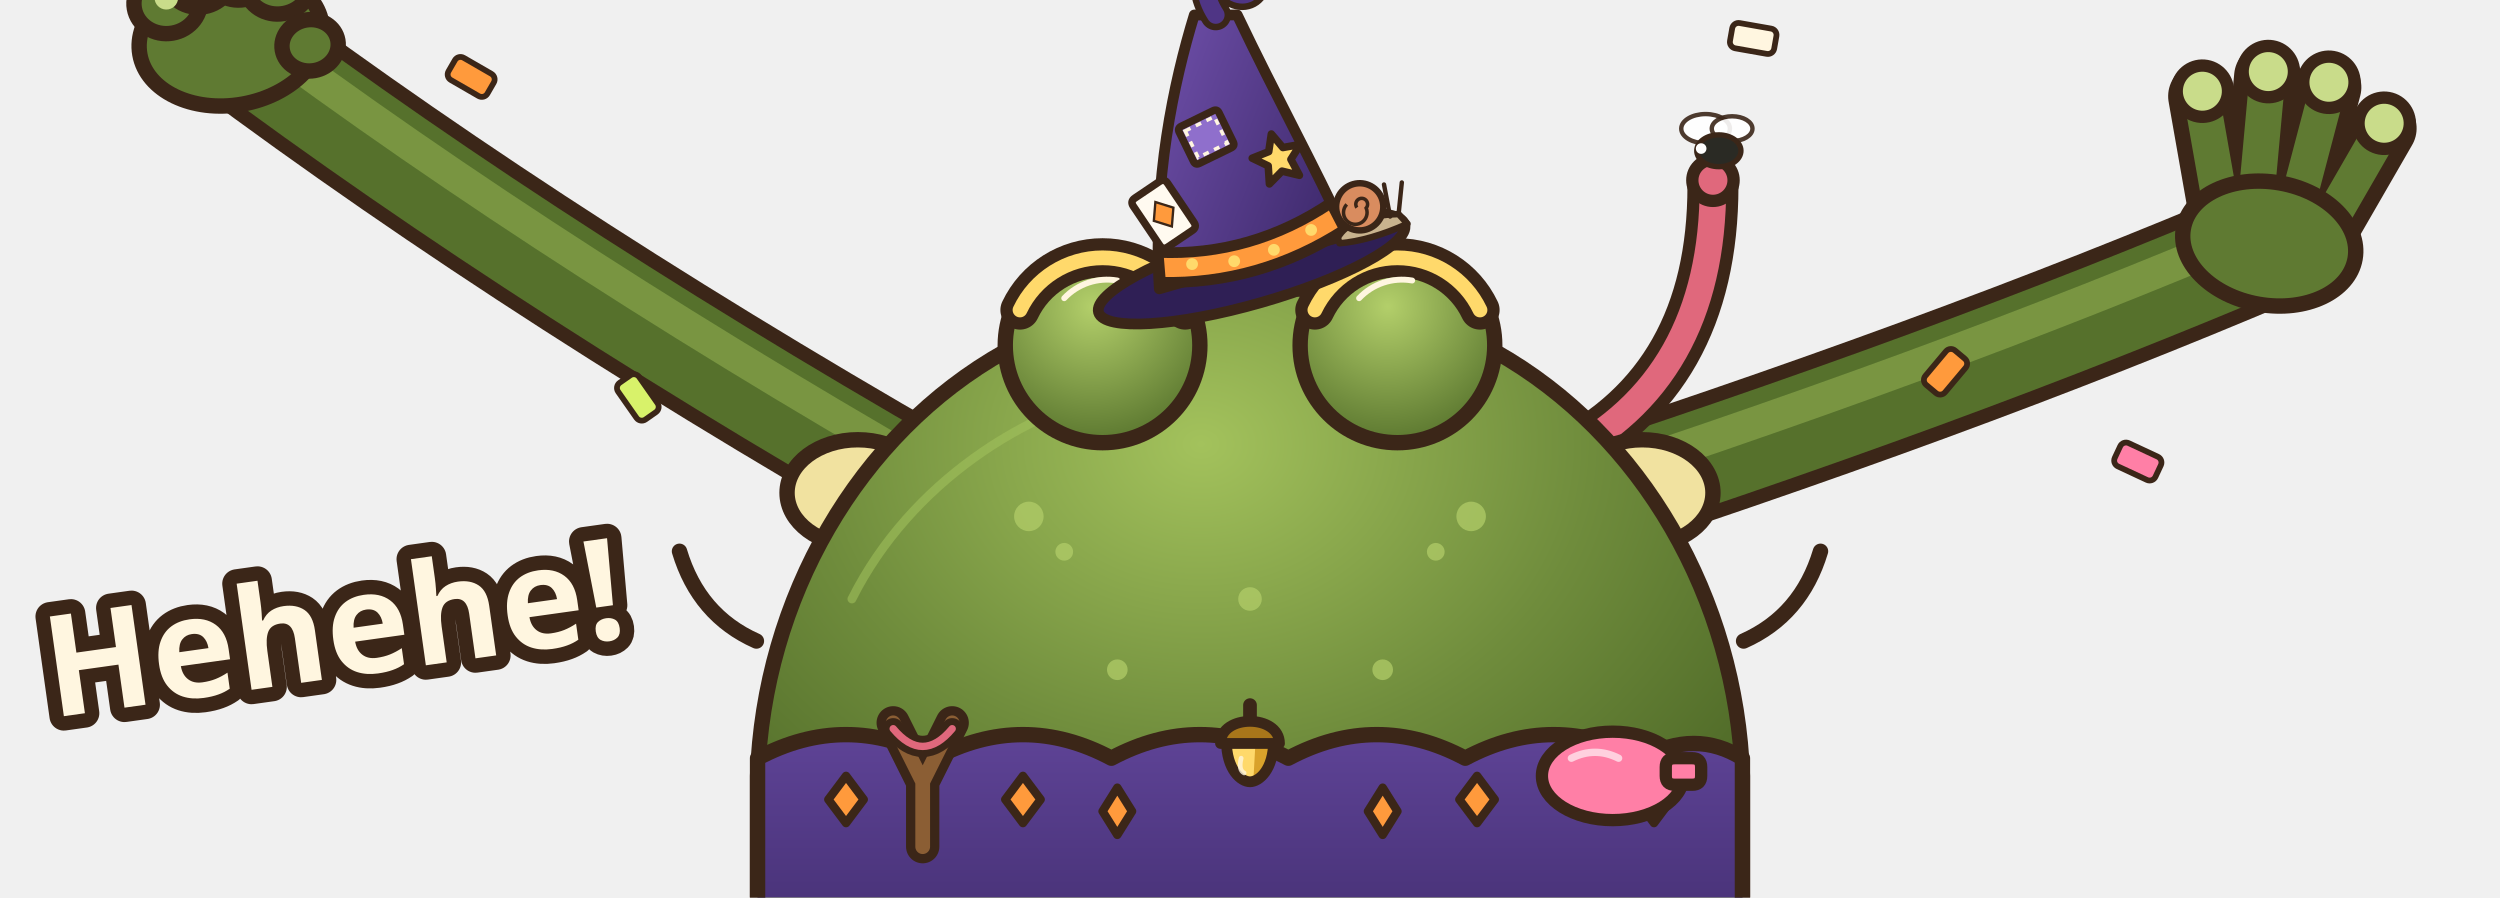
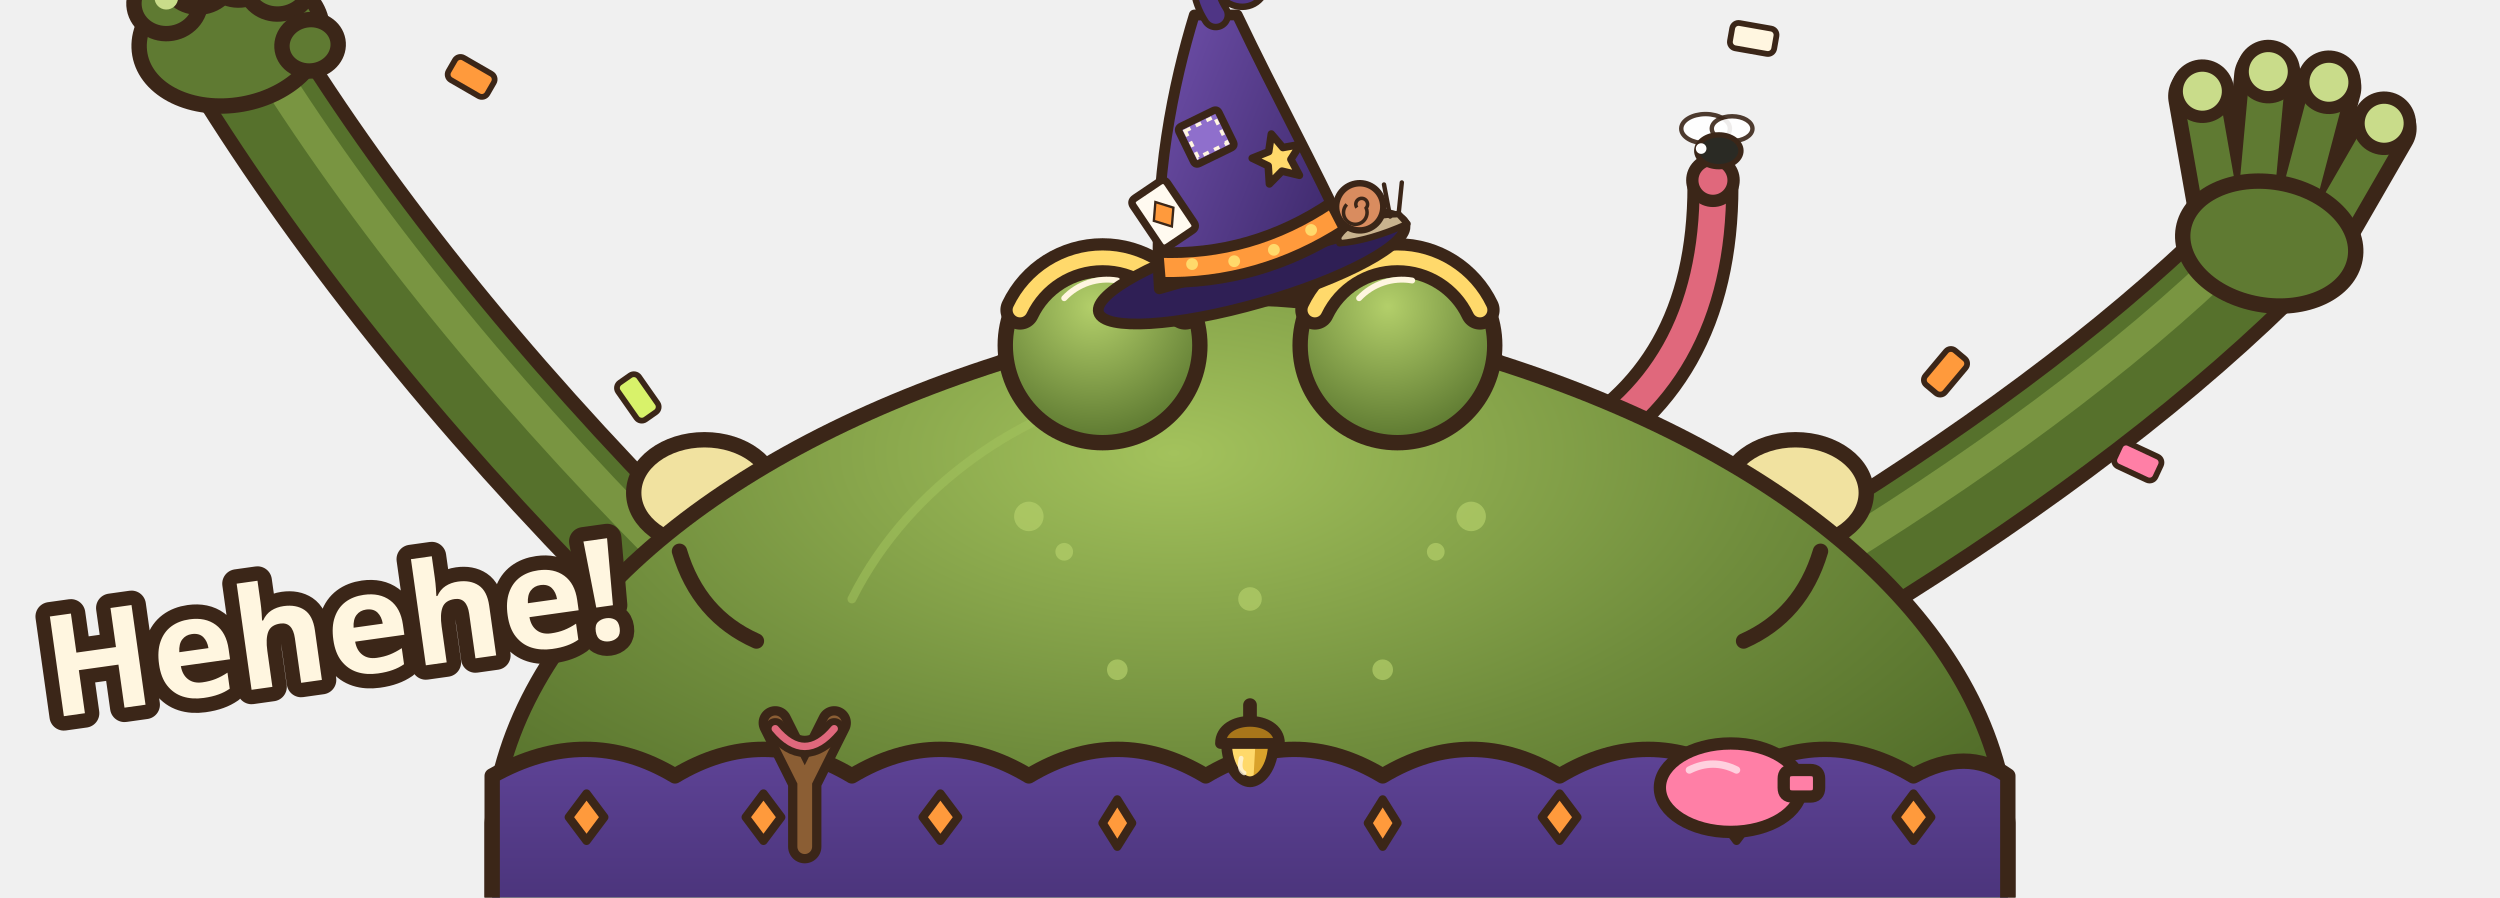
<svg xmlns="http://www.w3.org/2000/svg" style="overflow:visible" class="gsg-toad" viewBox="0 0 390 140" width="390" height="140" role="img" aria-label="Sir Croakwell gloating">
  <style>.gsg-toad .breathe{transform-box:fill-box;transform-origin:50% 100%;animation:gsg-toadBreathe 3.2s ease-in-out infinite}@keyframes gsg-toadBreathe{0%,100%{transform:scale(1)}50%{transform:scale(1.015)}}.gsg-toad .bounce{animation:gsg-toadBounce .5s ease-in-out infinite}@keyframes gsg-toadBounce{0%,100%{transform:translateY(0)}50%{transform:translateY(-9px)}}.gsg-toad .snap{transform-box:fill-box;transform-origin:0% 100%;animation:gsg-toadSnap 1.5s ease-in-out infinite}@keyframes gsg-toadSnap{0%,55%,100%{transform:scale(.55)}65%,80%{transform:scale(1)}}.gsg-toad .pulse{animation:gsg-toadPulse 1.2s ease-in-out infinite}@keyframes gsg-toadPulse{0%,100%{opacity:.55}50%{opacity:1}}.gsg-toad .twinkle{transform-box:fill-box;transform-origin:center;animation:gsg-toadTwinkle 1.6s ease-in-out infinite}@keyframes gsg-toadTwinkle{0%,100%{opacity:.35;transform:scale(.7)}50%{opacity:1;transform:scale(1.1)}}.gsg-toad .drip{animation:gsg-toadDrip 1.1s linear infinite}@keyframes gsg-toadDrip{0%{transform:translateY(-3px);opacity:0}25%{opacity:1}100%{transform:translateY(12px);opacity:0}}.gsg-toad .blink{animation:gsg-toadBlink 4s infinite}@keyframes gsg-toadBlink{0%,93%,100%{opacity:0}96%{opacity:1}}@media (prefers-reduced-motion:reduce){.gsg-toad *{animation:none!important}}</style>
  <defs>
    <radialGradient id="gsg-tb-gloat-skin" cx="45%" cy="20%" r="80%">
      <stop offset="0" stop-color="#a3c25c" />
      <stop offset="0.5" stop-color="#6f8c3c" />
      <stop offset="1" stop-color="#435d20" />
    </radialGradient>
    <radialGradient id="gsg-tb-gloat-bulge" cx="45%" cy="30%" r="70%">
      <stop offset="0" stop-color="#b3cf6a" />
      <stop offset="1" stop-color="#5c7830" />
    </radialGradient>
    <radialGradient id="gsg-tb-gloat-eye" cx="40%" cy="35%" r="70%">
      <stop offset="0" stop-color="#ffe08a" />
      <stop offset=".6" stop-color="#e8b63c" />
      <stop offset="1" stop-color="#b07a18" />
    </radialGradient>
    <linearGradient id="gsg-tb-gloat-hat" x1="0" y1="0" x2="1" y2="1">
      <stop offset="0" stop-color="#7a58b8" />
      <stop offset="1" stop-color="#3b2768" />
    </linearGradient>
    <linearGradient id="gsg-tb-gloat-cloak" x1="0" y1="0" x2="0" y2="1">
      <stop offset="0" stop-color="#5e4396" />
      <stop offset="1" stop-color="#36245e" />
    </linearGradient>
    <filter id="gsg-tb-gloat-glow" x="-50%" y="-50%" width="200%" height="200%">
      <feGaussianBlur stdDeviation="4" />
    </filter>
  </defs>
  <clipPath id="gsg-tb-gloat-band">
    <rect x="-80" y="-300" width="550" height="440" />
  </clipPath>
  <g clip-path="url(#gsg-tb-gloat-band)">
-     <path d="M152 80.6 Q86 43.3 36 6" fill="none" stroke="#3b2618" stroke-width="19.4" stroke-linecap="round" stroke-linejoin="round" />
-     <path d="M152 80.6 Q86 43.3 36 6" fill="none" stroke="#56712c" stroke-width="15" stroke-linecap="round" stroke-linejoin="round" />
-     <path d="M152 80.6 Q86 43.3 36 6" fill="none" stroke="#a3c25c" stroke-width="5" stroke-linecap="round" opacity=".45" transform="translate(2 -2)" />
-     <path d="M238 80.6 Q304 59.3 354 38" fill="none" stroke="#3b2618" stroke-width="19.4" stroke-linecap="round" stroke-linejoin="round" />
-     <path d="M238 80.6 Q304 59.3 354 38" fill="none" stroke="#56712c" stroke-width="15" stroke-linecap="round" stroke-linejoin="round" />
-     <path d="M238 80.6 Q304 59.3 354 38" fill="none" stroke="#a3c25c" stroke-width="5" stroke-linecap="round" opacity=".45" transform="translate(-2 -2)" />
+     <path d="M102 88.6 Q61 47.3 36 6" fill="none" stroke="#3b2618" stroke-width="19.4" stroke-linecap="round" stroke-linejoin="round" />
+     <path d="M102 88.6 Q61 47.3 36 6" fill="none" stroke="#56712c" stroke-width="15" stroke-linecap="round" stroke-linejoin="round" />
+     <path d="M102 88.6 Q61 47.3 36 6" fill="none" stroke="#a3c25c" stroke-width="5" stroke-linecap="round" opacity=".45" transform="translate(2 -2)" />
+     <path d="M288 88.6 Q329 63.3 354 38" fill="none" stroke="#3b2618" stroke-width="19.4" stroke-linecap="round" stroke-linejoin="round" />
+     <path d="M288 88.6 Q329 63.3 354 38" fill="none" stroke="#56712c" stroke-width="15" stroke-linecap="round" stroke-linejoin="round" />
+     <path d="M288 88.6 Q329 63.3 354 38" fill="none" stroke="#a3c25c" stroke-width="5" stroke-linecap="round" opacity=".45" transform="translate(-2 -2)" />
    <g class="toad-hand" transform="translate(36 6) rotate(-10) scale(0.8)">
-       <clipPath id="gsg-tb-gloat-27">
+       <clipPath id="gsg-tb-gloat-29">
        <path d="M-18 0 a18 13 0 1 0 36 0 a18 13 0 1 0 -36 0 Z" />
      </clipPath>
      <path d="M-18 0 a18 13 0 1 0 36 0 a18 13 0 1 0 -36 0 Z" fill="#5f7a32" />
      <path d="M-18 0 a18 13 0 1 0 36 0 a18 13 0 1 0 -36 0 Z" fill="none" stroke="#3b2618" stroke-width="3" stroke-linejoin="round" stroke-linecap="round" />
-       <clipPath id="gsg-tb-gloat-28">
+       <clipPath id="gsg-tb-gloat-30">
        <path d="M-17.5 -9 a6.5 6 0 1 0 13 0 a6.5 6 0 1 0 -13 0 Z" />
      </clipPath>
      <path d="M-17.5 -9 a6.5 6 0 1 0 13 0 a6.5 6 0 1 0 -13 0 Z" fill="#5f7a32" />
      <path d="M-17.5 -9 a6.5 6 0 1 0 13 0 a6.5 6 0 1 0 -13 0 Z" fill="none" stroke="#3b2618" stroke-width="3" stroke-linejoin="round" stroke-linecap="round" />
-       <clipPath id="gsg-tb-gloat-29">
+       <clipPath id="gsg-tb-gloat-31">
        <path d="M-10.5 -13 a6.5 6 0 1 0 13 0 a6.5 6 0 1 0 -13 0 Z" />
      </clipPath>
      <path d="M-10.5 -13 a6.5 6 0 1 0 13 0 a6.5 6 0 1 0 -13 0 Z" fill="#5f7a32" />
      <path d="M-10.5 -13 a6.5 6 0 1 0 13 0 a6.5 6 0 1 0 -13 0 Z" fill="none" stroke="#3b2618" stroke-width="3" stroke-linejoin="round" stroke-linecap="round" />
-       <clipPath id="gsg-tb-gloat-30">
+       <clipPath id="gsg-tb-gloat-32">
        <path d="M-2.5 -13 a6.5 6 0 1 0 13 0 a6.5 6 0 1 0 -13 0 Z" />
      </clipPath>
      <path d="M-2.5 -13 a6.5 6 0 1 0 13 0 a6.5 6 0 1 0 -13 0 Z" fill="#5f7a32" />
      <path d="M-2.5 -13 a6.5 6 0 1 0 13 0 a6.5 6 0 1 0 -13 0 Z" fill="none" stroke="#3b2618" stroke-width="3" stroke-linejoin="round" stroke-linecap="round" />
-       <clipPath id="gsg-tb-gloat-31">
+       <clipPath id="gsg-tb-gloat-33">
        <path d="M4.5 -9 a6.5 6 0 1 0 13 0 a6.5 6 0 1 0 -13 0 Z" />
      </clipPath>
      <path d="M4.5 -9 a6.5 6 0 1 0 13 0 a6.5 6 0 1 0 -13 0 Z" fill="#5f7a32" />
      <path d="M4.5 -9 a6.5 6 0 1 0 13 0 a6.5 6 0 1 0 -13 0 Z" fill="none" stroke="#3b2618" stroke-width="3" stroke-linejoin="round" stroke-linecap="round" />
      <circle cx="-11" cy="-10" r="2.3" fill="#c9dc8a" />
      <circle cx="-4" cy="-14" r="2.3" fill="#c9dc8a" />
      <circle cx="4" cy="-14" r="2.3" fill="#c9dc8a" />
      <circle cx="11" cy="-10" r="2.3" fill="#c9dc8a" />
-       <clipPath id="gsg-tb-gloat-32">
+       <clipPath id="gsg-tb-gloat-34">
        <path d="M9.5 4 a5.5 5 0 1 0 11 0 a5.5 5 0 1 0 -11 0 Z" />
      </clipPath>
      <path d="M9.5 4 a5.5 5 0 1 0 11 0 a5.5 5 0 1 0 -11 0 Z" fill="#5f7a32" />
      <path d="M9.5 4 a5.5 5 0 1 0 11 0 a5.5 5 0 1 0 -11 0 Z" fill="none" stroke="#3b2618" stroke-width="3" stroke-linejoin="round" stroke-linecap="round" />
    </g>
    <g class="toad-hand" transform="translate(354 38) rotate(10) scale(-1 1) scale(0.8)">
-       <clipPath id="gsg-tb-gloat-33">
+       <clipPath id="gsg-tb-gloat-35">
        <path d="M-18 -24 Q-12 -12 -6 -30 Q0 -16 6 -30 Q12 -12 18 -24 L13 -2 L-13 -2 Z" />
      </clipPath>
      <path d="M-18 -24 Q-12 -12 -6 -30 Q0 -16 6 -30 Q12 -12 18 -24 L13 -2 L-13 -2 Z" fill="#7a9a40" />
      <path d="M-18 -24 Q-12 -12 -6 -30 Q0 -16 6 -30 Q12 -12 18 -24 L13 -2 L-13 -2 Z" fill="none" stroke="#3b2618" stroke-width="3" stroke-linejoin="round" stroke-linecap="round" />
      <line x1="-10" y1="-4" x2="-18" y2="-26" stroke="#3b2618" stroke-width="13" stroke-linecap="round" />
      <line x1="-4" y1="-8" x2="-6" y2="-32" stroke="#3b2618" stroke-width="13" stroke-linecap="round" />
      <line x1="4" y1="-8" x2="6" y2="-32" stroke="#3b2618" stroke-width="13" stroke-linecap="round" />
      <line x1="10" y1="-4" x2="18" y2="-26" stroke="#3b2618" stroke-width="13" stroke-linecap="round" />
      <line x1="-10" y1="-4" x2="-18" y2="-26" stroke="#5f7a32" stroke-width="7" stroke-linecap="round" />
      <line x1="-4" y1="-8" x2="-6" y2="-32" stroke="#5f7a32" stroke-width="7" stroke-linecap="round" />
      <line x1="4" y1="-8" x2="6" y2="-32" stroke="#5f7a32" stroke-width="7" stroke-linecap="round" />
      <line x1="10" y1="-4" x2="18" y2="-26" stroke="#5f7a32" stroke-width="7" stroke-linecap="round" />
-       <clipPath id="gsg-tb-gloat-34">
+       <clipPath id="gsg-tb-gloat-36">
        <path d="M-17 0 a17 12 0 1 0 34 0 a17 12 0 1 0 -34 0 Z" />
      </clipPath>
      <path d="M-17 0 a17 12 0 1 0 34 0 a17 12 0 1 0 -34 0 Z" fill="#5f7a32" />
      <path d="M-17 0 a17 12 0 1 0 34 0 a17 12 0 1 0 -34 0 Z" fill="none" stroke="#3b2618" stroke-width="3" stroke-linejoin="round" stroke-linecap="round" />
-       <clipPath id="gsg-tb-gloat-35">
+       <clipPath id="gsg-tb-gloat-37">
        <path d="M-23 -27 a5 5 0 1 0 10 0 a5 5 0 1 0 -10 0 Z" />
      </clipPath>
      <path d="M-23 -27 a5 5 0 1 0 10 0 a5 5 0 1 0 -10 0 Z" fill="#c9dc8a" />
      <path d="M-23 -27 a5 5 0 1 0 10 0 a5 5 0 1 0 -10 0 Z" fill="none" stroke="#3b2618" stroke-width="2.4" stroke-linejoin="round" stroke-linecap="round" />
-       <clipPath id="gsg-tb-gloat-36">
+       <clipPath id="gsg-tb-gloat-38">
        <path d="M-11 -33 a5 5 0 1 0 10 0 a5 5 0 1 0 -10 0 Z" />
      </clipPath>
      <path d="M-11 -33 a5 5 0 1 0 10 0 a5 5 0 1 0 -10 0 Z" fill="#c9dc8a" />
      <path d="M-11 -33 a5 5 0 1 0 10 0 a5 5 0 1 0 -10 0 Z" fill="none" stroke="#3b2618" stroke-width="2.4" stroke-linejoin="round" stroke-linecap="round" />
-       <clipPath id="gsg-tb-gloat-37">
+       <clipPath id="gsg-tb-gloat-39">
        <path d="M1 -33 a5 5 0 1 0 10 0 a5 5 0 1 0 -10 0 Z" />
      </clipPath>
      <path d="M1 -33 a5 5 0 1 0 10 0 a5 5 0 1 0 -10 0 Z" fill="#c9dc8a" />
      <path d="M1 -33 a5 5 0 1 0 10 0 a5 5 0 1 0 -10 0 Z" fill="none" stroke="#3b2618" stroke-width="2.4" stroke-linejoin="round" stroke-linecap="round" />
-       <clipPath id="gsg-tb-gloat-38">
+       <clipPath id="gsg-tb-gloat-40">
        <path d="M13 -27 a5 5 0 1 0 10 0 a5 5 0 1 0 -10 0 Z" />
      </clipPath>
      <path d="M13 -27 a5 5 0 1 0 10 0 a5 5 0 1 0 -10 0 Z" fill="#c9dc8a" />
      <path d="M13 -27 a5 5 0 1 0 10 0 a5 5 0 1 0 -10 0 Z" fill="none" stroke="#3b2618" stroke-width="2.4" stroke-linejoin="round" stroke-linecap="round" />
    </g>
    <g transform="translate(105.3 -179.8) scale(0.46)">
      <g transform="translate(0 -46)">
        <g class="bounce">
          <g class="snap">
            <path d="M300 592 Q352 566 352 500" fill="none" stroke="#3b2618" stroke-width="17.3" stroke-linecap="round" stroke-linejoin="round" />
            <path d="M300 592 Q352 566 352 500" fill="none" stroke="#e0687c" stroke-width="9" stroke-linecap="round" stroke-linejoin="round" />
            <clipPath id="gsg-tb-gloat-3">
              <path d="M345 498 a7 7 0 1 0 14 0 a7 7 0 1 0 -14 0 Z" />
            </clipPath>
            <path d="M345 498 a7 7 0 1 0 14 0 a7 7 0 1 0 -14 0 Z" fill="#e0687c" />
            <path d="M345 498 a7 7 0 1 0 14 0 a7 7 0 1 0 -14 0 Z" fill="none" stroke="#3b2618" stroke-width="4.174" stroke-linejoin="round" stroke-linecap="round" />
            <g transform="translate(354 488) scale(1.5)">
              <g class="flyStill">
                <g transform="scale(1)">
                  <ellipse cx="-3" cy="-5" rx="5.5" ry="3.3" fill="#fff" stroke="#3b2618" stroke-width="1" stroke-linejoin="round" stroke-linecap="round" opacity=".9" />
                  <ellipse cx="3" cy="-5" rx="4.6" ry="2.8" fill="#fff" stroke="#3b2618" stroke-width="1" stroke-linejoin="round" stroke-linecap="round" opacity=".9" />
                  <ellipse cx="0" cy="0" rx="5" ry="3.6" fill="#2a2a24" stroke="#3b2618" stroke-width="1.2" stroke-linejoin="round" stroke-linecap="round" />
                  <circle cx="-4" cy="-.5" r="1.2" fill="#fff" />
                </g>
              </g>
            </g>
          </g>
          <clipPath id="gsg-tb-gloat-1">
-             <path d="M38 604 a24 18 0 1 0 48 0 a24 18 0 1 0 -48 0 Z" />
-           </clipPath>
-           <path d="M38 604 a24 18 0 1 0 48 0 a24 18 0 1 0 -48 0 Z" fill="#f1e2a0" />
-           <path d="M38 604 a24 18 0 1 0 48 0 a24 18 0 1 0 -48 0 Z" fill="none" stroke="#3b2618" stroke-width="5.217" stroke-linejoin="round" stroke-linecap="round" />
+             <path d="M-14 604 a24 18 0 1 0 48 0 a24 18 0 1 0 -48 0 Z" />
+           </clipPath>
+           <path d="M-14 604 a24 18 0 1 0 48 0 a24 18 0 1 0 -48 0 Z" fill="#f1e2a0" />
+           <path d="M-14 604 a24 18 0 1 0 48 0 a24 18 0 1 0 -48 0 Z" fill="none" stroke="#3b2618" stroke-width="5.217" stroke-linejoin="round" stroke-linecap="round" />
          <clipPath id="gsg-tb-gloat-2">
-             <path d="M304 604 a24 18 0 1 0 48 0 a24 18 0 1 0 -48 0 Z" />
-           </clipPath>
-           <path d="M304 604 a24 18 0 1 0 48 0 a24 18 0 1 0 -48 0 Z" fill="#f1e2a0" />
-           <path d="M304 604 a24 18 0 1 0 48 0 a24 18 0 1 0 -48 0 Z" fill="none" stroke="#3b2618" stroke-width="5.217" stroke-linejoin="round" stroke-linecap="round" />
-           <clipPath id="gsg-tb-gloat-12">
-             <path d="M28 800 L28 700 C30 640 62 584 112 556 C142 540 170 534 195 534 C220 534 248 540 278 556 C328 584 360 640 362 700 L362 800 Z" />
-           </clipPath>
-           <path d="M28 800 L28 700 C30 640 62 584 112 556 C142 540 170 534 195 534 C220 534 248 540 278 556 C328 584 360 640 362 700 L362 800 Z" fill="url(#gsg-tb-gloat-skin)" />
-           <path d="M28 800 L28 700 C30 640 62 584 112 556 C142 540 170 534 195 534 C220 534 248 540 278 556 C328 584 360 640 362 700 L362 800 Z" fill="none" stroke="#3b2618" stroke-width="5.217" stroke-linejoin="round" stroke-linecap="round" />
+             <path d="M356 604 a24 18 0 1 0 48 0 a24 18 0 1 0 -48 0 Z" />
+           </clipPath>
+           <path d="M356 604 a24 18 0 1 0 48 0 a24 18 0 1 0 -48 0 Z" fill="#f1e2a0" />
+           <path d="M356 604 a24 18 0 1 0 48 0 a24 18 0 1 0 -48 0 Z" fill="none" stroke="#3b2618" stroke-width="5.217" stroke-linejoin="round" stroke-linecap="round" />
+           <clipPath id="gsg-tb-gloat-14">
+             <path d="M-62 800 L-62 716 C-56 650 10 592 110 560 C142 544 170 538 195 538 C220 538 248 544 280 560 C380 592 446 650 452 716 L452 800 Z" />
+           </clipPath>
+           <path d="M-62 800 L-62 716 C-56 650 10 592 110 560 C142 544 170 538 195 538 C220 538 248 544 280 560 C380 592 446 650 452 716 L452 800 Z" fill="url(#gsg-tb-gloat-skin)" />
+           <path d="M-62 800 L-62 716 C-56 650 10 592 110 560 C142 544 170 538 195 538 C220 538 248 544 280 560 C380 592 446 650 452 716 L452 800 Z" fill="none" stroke="#3b2618" stroke-width="5.217" stroke-linejoin="round" stroke-linecap="round" />
          <path d="M60 640 C80 600 120 576 150 570" fill="none" stroke="#a3c25c" stroke-width="3" stroke-linecap="round" opacity=".55" />
          <g fill="#b3cf6a" opacity=".7">
            <circle cx="120" cy="612" r="5" />
            <circle cx="132" cy="624" r="3" />
            <circle cx="270" cy="612" r="5" />
            <circle cx="258" cy="624" r="3" />
            <circle cx="195" cy="640" r="4" />
            <circle cx="150" cy="664" r="3.5" />
            <circle cx="240" cy="664" r="3.5" />
          </g>
-           <clipPath id="gsg-tb-gloat-13">
+           <clipPath id="gsg-tb-gloat-15">
            <path d="M112 554 a33 33 0 1 0 66 0 a33 33 0 1 0 -66 0 Z" />
          </clipPath>
          <path d="M112 554 a33 33 0 1 0 66 0 a33 33 0 1 0 -66 0 Z" fill="url(#gsg-tb-gloat-bulge)" />
          <path d="M112 554 a33 33 0 1 0 66 0 a33 33 0 1 0 -66 0 Z" fill="none" stroke="#3b2618" stroke-width="5.217" stroke-linejoin="round" stroke-linecap="round" />
-           <clipPath id="gsg-tb-gloat-14">
+           <clipPath id="gsg-tb-gloat-16">
            <path d="M212 554 a33 33 0 1 0 66 0 a33 33 0 1 0 -66 0 Z" />
          </clipPath>
          <path d="M212 554 a33 33 0 1 0 66 0 a33 33 0 1 0 -66 0 Z" fill="url(#gsg-tb-gloat-bulge)" />
          <path d="M212 554 a33 33 0 1 0 66 0 a33 33 0 1 0 -66 0 Z" fill="none" stroke="#3b2618" stroke-width="5.217" stroke-linejoin="round" stroke-linecap="round" />
          <path d="M117 542 A31 31 0 0 1 173 542" fill="none" stroke="#3b2618" stroke-width="13.3" stroke-linecap="round" stroke-linejoin="round" />
          <path d="M117 542 A31 31 0 0 1 173 542" fill="none" stroke="#ffd96b" stroke-width="5" stroke-linecap="round" stroke-linejoin="round" />
          <path d="M132 538 A20 20 0 0 1 150 532" fill="none" stroke="#fff6e0" stroke-width="2" stroke-linecap="round" />
          <path d="M217 542 A31 31 0 0 1 273 542" fill="none" stroke="#3b2618" stroke-width="13.3" stroke-linecap="round" stroke-linejoin="round" />
          <path d="M217 542 A31 31 0 0 1 273 542" fill="none" stroke="#ffd96b" stroke-width="5" stroke-linecap="round" stroke-linejoin="round" />
          <path d="M232 538 A20 20 0 0 1 250 532" fill="none" stroke="#fff6e0" stroke-width="2" stroke-linecap="round" />
          <g transform="translate(0 -14) rotate(-16 195 540)">
-             <clipPath id="gsg-tb-gloat-15">
+             <clipPath id="gsg-tb-gloat-17">
              <path d="M141 542 a54 12 0 1 0 108 0 a54 12 0 1 0 -108 0 Z" />
            </clipPath>
            <path d="M141 542 a54 12 0 1 0 108 0 a54 12 0 1 0 -108 0 Z" fill="#2f1f55" />
            <path d="M141 542 a54 12 0 1 0 108 0 a54 12 0 1 0 -108 0 Z" fill="none" stroke="#3b2618" stroke-width="3.652" stroke-linejoin="round" stroke-linecap="round" />
-             <clipPath id="gsg-tb-gloat-16">
+             <clipPath id="gsg-tb-gloat-18">
              <path d="M163 540 C171 504 187 474 200 454 L214 458 C219 488 225 514 229 540 Z" />
            </clipPath>
            <path d="M163 540 C171 504 187 474 200 454 L214 458 C219 488 225 514 229 540 Z" fill="url(#gsg-tb-gloat-hat)" />
            <path d="M163 540 C171 504 187 474 200 454 L214 458 C219 488 225 514 229 540 Z" fill="none" stroke="#3b2618" stroke-width="3.652" stroke-linejoin="round" stroke-linecap="round" />
            <g transform="rotate(-40 207 456)">
              <path d="M207 456 c6 -14 20 -14 20 -2 c0 10 -12 10 -10 0 c2 -12 18 -14 22 -2 c3 9 -8 11 -8 2 c0 -10 14 -14 22 -6" fill="none" stroke="#3b2618" stroke-width="10.4" stroke-linecap="round" stroke-linejoin="round" />
              <path d="M207 456 c6 -14 20 -14 20 -2 c0 10 -12 10 -10 0 c2 -12 18 -14 22 -2 c3 9 -8 11 -8 2 c0 -10 14 -14 22 -6" fill="none" stroke="#4f3585" stroke-width="6" stroke-linecap="round" stroke-linejoin="round" />
-               <clipPath id="gsg-tb-gloat-17">
+               <clipPath id="gsg-tb-gloat-19">
                <path d="M248 446 a9 9 0 1 0 18 0 a9 9 0 1 0 -18 0 Z" />
              </clipPath>
              <path d="M248 446 a9 9 0 1 0 18 0 a9 9 0 1 0 -18 0 Z" fill="#ff9a3c" />
              <path d="M248 446 a9 9 0 1 0 18 0 a9 9 0 1 0 -18 0 Z" fill="none" stroke="#3b2618" stroke-width="3.652" stroke-linejoin="round" stroke-linecap="round" />
              <path d="M250 443 Q257 438 264 443 M249 449 Q257 454 265 449" fill="none" stroke="#ffd96b" stroke-width="2" stroke-linecap="round" />
            </g>
-             <clipPath id="gsg-tb-gloat-18">
+             <clipPath id="gsg-tb-gloat-20">
              <path d="M166 528 Q196 538 227 528 L229 538 Q196 548 164 538 Z" />
            </clipPath>
            <path d="M166 528 Q196 538 227 528 L229 538 Q196 548 164 538 Z" fill="#ff9a3c" />
            <path d="M166 528 Q196 538 227 528 L229 538 Q196 548 164 538 Z" fill="none" stroke="#3b2618" stroke-width="3.652" stroke-linejoin="round" stroke-linecap="round" />
            <circle cx="176" cy="535" r="2" fill="#ffd96b" />
            <circle cx="190" cy="538" r="2" fill="#ffd96b" />
            <circle cx="204" cy="538" r="2" fill="#ffd96b" />
            <circle cx="218" cy="535" r="2" fill="#ffd96b" />
            <g transform="rotate(-18 172 518)">
-               <clipPath id="gsg-tb-gloat-19">
+               <clipPath id="gsg-tb-gloat-21">
                <path d="M167 506 H177 Q179 506 179 508 V524 Q179 526 177 526 H167 Q165 526 165 524 V508 Q165 506 167 506 Z" />
              </clipPath>
              <path d="M167 506 H177 Q179 506 179 508 V524 Q179 526 177 526 H167 Q165 526 165 524 V508 Q165 506 167 506 Z" fill="#fffaf0" />
              <path d="M167 506 H177 Q179 506 179 508 V524 Q179 526 177 526 H167 Q165 526 165 524 V508 Q165 506 167 506 Z" fill="none" stroke="#3b2618" stroke-width="2.557" stroke-linejoin="round" stroke-linecap="round" />
              <path d="M172 511 l4 5 l-4 5 l-4 -5 Z" fill="#ff9a3c" stroke="#3b2618" stroke-width=".8" />
            </g>
            <g transform="rotate(-10 192 495)">
-               <clipPath id="gsg-tb-gloat-20">
+               <clipPath id="gsg-tb-gloat-22">
                <path d="M186.5 488 H198.5 Q200 488 200 489.5 V500.5 Q200 502 198.5 502 H186.5 Q185 502 185 500.5 V489.5 Q185 488 186.5 488 Z" />
              </clipPath>
              <path d="M186.5 488 H198.5 Q200 488 200 489.5 V500.5 Q200 502 198.5 502 H186.5 Q185 502 185 500.5 V489.5 Q185 488 186.5 488 Z" fill="#8f6fcc" />
              <path d="M186.5 488 H198.5 Q200 488 200 489.5 V500.5 Q200 502 198.5 502 H186.5 Q185 502 185 500.5 V489.5 Q185 488 186.5 488 Z" fill="none" stroke="#3b2618" stroke-width="2.557" stroke-linejoin="round" stroke-linecap="round" />
              <rect x="187" y="490" width="11" height="10" fill="none" stroke="#fff6e0" stroke-width="1.2" stroke-dasharray="2 2" />
            </g>
-             <clipPath id="gsg-tb-gloat-21">
+             <clipPath id="gsg-tb-gloat-23">
              <path d="M214 500 l2.5 5.5 l6 0.6 l-4.5 4 l1.3 6 l-5.3 -3 l-5.3 3 l1.3 -6 l-4.5 -4 l6 -0.6 Z" />
            </clipPath>
            <path d="M214 500 l2.5 5.5 l6 0.6 l-4.5 4 l1.3 6 l-5.3 -3 l-5.3 3 l1.3 -6 l-4.5 -4 l6 -0.6 Z" fill="#ffd96b" />
            <path d="M214 500 l2.5 5.5 l6 0.6 l-4.5 4 l1.3 6 l-5.3 -3 l-5.3 3 l1.3 -6 l-4.5 -4 l6 -0.6 Z" fill="none" stroke="#3b2618" stroke-width="2.557" stroke-linejoin="round" stroke-linecap="round" />
-             <clipPath id="gsg-tb-gloat-22">
+             <clipPath id="gsg-tb-gloat-24">
              <path d="M226 540 Q232 534 248 538 L250 542 Q236 544 226 542 Z" />
            </clipPath>
            <path d="M226 540 Q232 534 248 538 L250 542 Q236 544 226 542 Z" fill="#c9b38e" />
            <path d="M226 540 Q232 534 248 538 L250 542 Q236 544 226 542 Z" fill="none" stroke="#3b2618" stroke-width="2.191" stroke-linejoin="round" stroke-linecap="round" />
            <path d="M248 538 L252 528 M245 538 L246 527" stroke="#3b2618" stroke-width="1.5" stroke-linecap="round" />
-             <clipPath id="gsg-tb-gloat-23">
+             <clipPath id="gsg-tb-gloat-25">
              <path d="M228 532 a8 8 0 1 0 16 0 a8 8 0 1 0 -16 0 Z" />
            </clipPath>
            <path d="M228 532 a8 8 0 1 0 16 0 a8 8 0 1 0 -16 0 Z" fill="#d98c5f" />
            <path d="M228 532 a8 8 0 1 0 16 0 a8 8 0 1 0 -16 0 Z" fill="none" stroke="#3b2618" stroke-width="2.191" stroke-linejoin="round" stroke-linecap="round" />
            <path d="M236 532 m-1 0 a2 2 0 1 1 3 1 a4 4 0 1 1 -6 -3" fill="none" stroke="#3b2618" stroke-width="1.2" />
          </g>
-           <clipPath id="gsg-tb-gloat-24">
-             <path d="M28 800 L28 694 Q58 678 88 694 Q118 678 148 694 Q178 678 208 694 Q238 678 268 694 Q298 678 328 694 Q346 684 362 694 L362 800 Z" />
-           </clipPath>
-           <path d="M28 800 L28 694 Q58 678 88 694 Q118 678 148 694 Q178 678 208 694 Q238 678 268 694 Q298 678 328 694 Q346 684 362 694 L362 800 Z" fill="url(#gsg-tb-gloat-cloak)" />
-           <path d="M28 800 L28 694 Q58 678 88 694 Q118 678 148 694 Q178 678 208 694 Q238 678 268 694 Q298 678 328 694 Q346 684 362 694 L362 800 Z" fill="none" stroke="#3b2618" stroke-width="5.217" stroke-linejoin="round" stroke-linecap="round" />
-           <clipPath id="gsg-tb-gloat-25">
+           <clipPath id="gsg-tb-gloat-26">
+             <path d="M-62 800 L-62 700 Q-30 682 0 700 Q30 682 60 700 Q90 682 120 700 Q150 682 180 700 Q210 682 240 700 Q270 682 300 700 Q330 682 360 700 Q390 682 420 700 Q438 690 452 700 L452 800 Z" />
+           </clipPath>
+           <path d="M-62 800 L-62 700 Q-30 682 0 700 Q30 682 60 700 Q90 682 120 700 Q150 682 180 700 Q210 682 240 700 Q270 682 300 700 Q330 682 360 700 Q390 682 420 700 Q438 690 452 700 L452 800 Z" fill="url(#gsg-tb-gloat-cloak)" />
+           <path d="M-62 800 L-62 700 Q-30 682 0 700 Q30 682 60 700 Q90 682 120 700 Q150 682 180 700 Q210 682 240 700 Q270 682 300 700 Q330 682 360 700 Q390 682 420 700 Q438 690 452 700 L452 800 Z" fill="none" stroke="#3b2618" stroke-width="5.217" stroke-linejoin="round" stroke-linecap="round" />
+           <clipPath id="gsg-tb-gloat-27">
            <path d="M187 688 C187 698 192 702 195 702 C198 702 203 698 203 688 Z" />
          </clipPath>
          <path d="M187 688 C187 698 192 702 195 702 C198 702 203 698 203 688 Z" fill="#ffd96b" />
-           <g clip-path="url(#gsg-tb-gloat-25)">
+           <g clip-path="url(#gsg-tb-gloat-27)">
            <path d="M197 686 H205 V704 H196 Z" fill="#d9a22b" />
          </g>
          <path d="M187 688 C187 698 192 702 195 702 C198 702 203 698 203 688 Z" fill="none" stroke="#3b2618" stroke-width="3.652" stroke-linejoin="round" stroke-linecap="round" />
-           <clipPath id="gsg-tb-gloat-26">
+           <clipPath id="gsg-tb-gloat-28">
            <path d="M185 689 C185 679 205 679 205 689 Z" />
          </clipPath>
          <path d="M185 689 C185 679 205 679 205 689 Z" fill="#a8761a" />
          <path d="M185 689 C185 679 205 679 205 689 Z" fill="none" stroke="#3b2618" stroke-width="3.652" stroke-linejoin="round" stroke-linecap="round" />
          <path d="M195 680 V676" stroke="#3b2618" stroke-width="4.652" stroke-linecap="round" />
          <path d="M192 694 Q191 698 193 699" fill="none" stroke="#fff6e0" stroke-width="1.6" stroke-linecap="round" opacity=".8" />
          <clipPath id="gsg-tb-gloat-4">
-             <path d="M58 700 l6 8 l-6 8 l-6 -8 Z" />
-           </clipPath>
-           <path d="M58 700 l6 8 l-6 8 l-6 -8 Z" fill="#ff9a3c" />
-           <path d="M58 700 l6 8 l-6 8 l-6 -8 Z" fill="none" stroke="#3b2618" stroke-width="2.87" stroke-linejoin="round" stroke-linecap="round" />
+             <path d="M-30 706 l6 8 l-6 8 l-6 -8 Z" />
+           </clipPath>
+           <path d="M-30 706 l6 8 l-6 8 l-6 -8 Z" fill="#ff9a3c" />
+           <path d="M-30 706 l6 8 l-6 8 l-6 -8 Z" fill="none" stroke="#3b2618" stroke-width="2.87" stroke-linejoin="round" stroke-linecap="round" />
          <clipPath id="gsg-tb-gloat-5">
-             <path d="M118 700 l6 8 l-6 8 l-6 -8 Z" />
-           </clipPath>
-           <path d="M118 700 l6 8 l-6 8 l-6 -8 Z" fill="#ff9a3c" />
-           <path d="M118 700 l6 8 l-6 8 l-6 -8 Z" fill="none" stroke="#3b2618" stroke-width="2.87" stroke-linejoin="round" stroke-linecap="round" />
+             <path d="M30 706 l6 8 l-6 8 l-6 -8 Z" />
+           </clipPath>
+           <path d="M30 706 l6 8 l-6 8 l-6 -8 Z" fill="#ff9a3c" />
+           <path d="M30 706 l6 8 l-6 8 l-6 -8 Z" fill="none" stroke="#3b2618" stroke-width="2.87" stroke-linejoin="round" stroke-linecap="round" />
          <clipPath id="gsg-tb-gloat-6">
-             <path d="M150 704 l5 8 l-5 8 l-5 -8 Z" />
-           </clipPath>
-           <path d="M150 704 l5 8 l-5 8 l-5 -8 Z" fill="#ff9a3c" />
-           <path d="M150 704 l5 8 l-5 8 l-5 -8 Z" fill="none" stroke="#3b2618" stroke-width="2.87" stroke-linejoin="round" stroke-linecap="round" />
+             <path d="M90 706 l6 8 l-6 8 l-6 -8 Z" />
+           </clipPath>
+           <path d="M90 706 l6 8 l-6 8 l-6 -8 Z" fill="#ff9a3c" />
+           <path d="M90 706 l6 8 l-6 8 l-6 -8 Z" fill="none" stroke="#3b2618" stroke-width="2.87" stroke-linejoin="round" stroke-linecap="round" />
          <clipPath id="gsg-tb-gloat-7">
-             <path d="M240 704 l5 8 l-5 8 l-5 -8 Z" />
-           </clipPath>
-           <path d="M240 704 l5 8 l-5 8 l-5 -8 Z" fill="#ff9a3c" />
-           <path d="M240 704 l5 8 l-5 8 l-5 -8 Z" fill="none" stroke="#3b2618" stroke-width="2.87" stroke-linejoin="round" stroke-linecap="round" />
+             <path d="M150 708 l5 8 l-5 8 l-5 -8 Z" />
+           </clipPath>
+           <path d="M150 708 l5 8 l-5 8 l-5 -8 Z" fill="#ff9a3c" />
+           <path d="M150 708 l5 8 l-5 8 l-5 -8 Z" fill="none" stroke="#3b2618" stroke-width="2.87" stroke-linejoin="round" stroke-linecap="round" />
          <clipPath id="gsg-tb-gloat-8">
-             <path d="M272 700 l6 8 l-6 8 l-6 -8 Z" />
-           </clipPath>
-           <path d="M272 700 l6 8 l-6 8 l-6 -8 Z" fill="#ff9a3c" />
-           <path d="M272 700 l6 8 l-6 8 l-6 -8 Z" fill="none" stroke="#3b2618" stroke-width="2.87" stroke-linejoin="round" stroke-linecap="round" />
+             <path d="M240 708 l5 8 l-5 8 l-5 -8 Z" />
+           </clipPath>
+           <path d="M240 708 l5 8 l-5 8 l-5 -8 Z" fill="#ff9a3c" />
+           <path d="M240 708 l5 8 l-5 8 l-5 -8 Z" fill="none" stroke="#3b2618" stroke-width="2.87" stroke-linejoin="round" stroke-linecap="round" />
          <clipPath id="gsg-tb-gloat-9">
-             <path d="M332 700 l6 8 l-6 8 l-6 -8 Z" />
-           </clipPath>
-           <path d="M332 700 l6 8 l-6 8 l-6 -8 Z" fill="#ff9a3c" />
-           <path d="M332 700 l6 8 l-6 8 l-6 -8 Z" fill="none" stroke="#3b2618" stroke-width="2.87" stroke-linejoin="round" stroke-linecap="round" />
-           <path d="M84 724 L84 702 M84 702 L74 682 M84 702 L94 682" fill="none" stroke="#3b2618" stroke-width="11.3" stroke-linecap="round" stroke-linejoin="round" />
-           <path d="M84 724 L84 702 M84 702 L74 682 M84 702 L94 682" fill="none" stroke="#8b5e34" stroke-width="5" stroke-linecap="round" stroke-linejoin="round" />
-           <path d="M74 684 Q84 696 94 684" fill="none" stroke="#3b2618" stroke-width="7.2" stroke-linecap="round" stroke-linejoin="round" />
-           <path d="M74 684 Q84 696 94 684" fill="none" stroke="#e0687c" stroke-width="2.5" stroke-linecap="round" stroke-linejoin="round" />
+             <path d="M300 706 l6 8 l-6 8 l-6 -8 Z" />
+           </clipPath>
+           <path d="M300 706 l6 8 l-6 8 l-6 -8 Z" fill="#ff9a3c" />
+           <path d="M300 706 l6 8 l-6 8 l-6 -8 Z" fill="none" stroke="#3b2618" stroke-width="2.87" stroke-linejoin="round" stroke-linecap="round" />
          <clipPath id="gsg-tb-gloat-10">
-             <path d="M294 700 a24 15 0 1 0 48 0 a24 15 0 1 0 -48 0 Z" />
-           </clipPath>
-           <path d="M294 700 a24 15 0 1 0 48 0 a24 15 0 1 0 -48 0 Z" fill="#ff7fa6" />
-           <path d="M294 700 a24 15 0 1 0 48 0 a24 15 0 1 0 -48 0 Z" fill="none" stroke="#3b2618" stroke-width="4.174" stroke-linejoin="round" stroke-linecap="round" />
+             <path d="M360 706 l6 8 l-6 8 l-6 -8 Z" />
+           </clipPath>
+           <path d="M360 706 l6 8 l-6 8 l-6 -8 Z" fill="#ff9a3c" />
+           <path d="M360 706 l6 8 l-6 8 l-6 -8 Z" fill="none" stroke="#3b2618" stroke-width="2.87" stroke-linejoin="round" stroke-linecap="round" />
          <clipPath id="gsg-tb-gloat-11">
-             <path d="M339 694 H345 Q348 694 348 697 V700 Q348 703 345 703 H339 Q336 703 336 700 V697 Q336 694 339 694 Z" />
-           </clipPath>
-           <path d="M339 694 H345 Q348 694 348 697 V700 Q348 703 345 703 H339 Q336 703 336 700 V697 Q336 694 339 694 Z" fill="#ff7fa6" />
-           <path d="M339 694 H345 Q348 694 348 697 V700 Q348 703 345 703 H339 Q336 703 336 700 V697 Q336 694 339 694 Z" fill="none" stroke="#3b2618" stroke-width="4.174" stroke-linejoin="round" stroke-linecap="round" />
-           <path d="M304 694 Q312 690 320 694" fill="none" stroke="#ffd0de" stroke-width="2.5" stroke-linecap="round" />
+             <path d="M420 706 l6 8 l-6 8 l-6 -8 Z" />
+           </clipPath>
+           <path d="M420 706 l6 8 l-6 8 l-6 -8 Z" fill="#ff9a3c" />
+           <path d="M420 706 l6 8 l-6 8 l-6 -8 Z" fill="none" stroke="#3b2618" stroke-width="2.87" stroke-linejoin="round" stroke-linecap="round" />
+           <path d="M44 724 L44 702 M44 702 L34 682 M44 702 L54 682" fill="none" stroke="#3b2618" stroke-width="11.3" stroke-linecap="round" stroke-linejoin="round" />
+           <path d="M44 724 L44 702 M44 702 L34 682 M44 702 L54 682" fill="none" stroke="#8b5e34" stroke-width="5" stroke-linecap="round" stroke-linejoin="round" />
+           <path d="M34 684 Q44 696 54 684" fill="none" stroke="#3b2618" stroke-width="7.2" stroke-linecap="round" stroke-linejoin="round" />
+           <path d="M34 684 Q44 696 54 684" fill="none" stroke="#e0687c" stroke-width="2.5" stroke-linecap="round" stroke-linejoin="round" />
+           <clipPath id="gsg-tb-gloat-12">
+             <path d="M334 704 a24 15 0 1 0 48 0 a24 15 0 1 0 -48 0 Z" />
+           </clipPath>
+           <path d="M334 704 a24 15 0 1 0 48 0 a24 15 0 1 0 -48 0 Z" fill="#ff7fa6" />
+           <path d="M334 704 a24 15 0 1 0 48 0 a24 15 0 1 0 -48 0 Z" fill="none" stroke="#3b2618" stroke-width="4.174" stroke-linejoin="round" stroke-linecap="round" />
+           <clipPath id="gsg-tb-gloat-13">
+             <path d="M379 698 H385 Q388 698 388 701 V704 Q388 707 385 707 H379 Q376 707 376 704 V701 Q376 698 379 698 Z" />
+           </clipPath>
+           <path d="M379 698 H385 Q388 698 388 701 V704 Q388 707 385 707 H379 Q376 707 376 704 V701 Q376 698 379 698 Z" fill="#ff7fa6" />
+           <path d="M379 698 H385 Q388 698 388 701 V704 Q388 707 385 707 H379 Q376 707 376 704 V701 Q376 698 379 698 Z" fill="none" stroke="#3b2618" stroke-width="4.174" stroke-linejoin="round" stroke-linecap="round" />
+           <path d="M344 698 Q352 694 360 698" fill="none" stroke="#ffd0de" stroke-width="2.5" stroke-linecap="round" />
        </g>
      </g>
    </g>
    <g>
      <text x="8" y="112" transform="rotate(-8 8 112)" font-family="Grandstander, 'Nunito', system-ui, sans-serif" font-size="22" font-weight="800" fill="#fff6e0" stroke="#3b2618" stroke-width="4.5" paint-order="stroke" stroke-linejoin="round">Hehehe!</text>
      <g class="twinkle" style="animation-delay:0s">
        <rect x="70" y="10" width="7" height="4" rx="1" fill="#ff9a3c" stroke="#3b2618" stroke-width=".9" transform="rotate(30 73.5 12)" />
      </g>
      <g class="twinkle" style="animation-delay:0.2s">
        <rect x="118" y="-6" width="7" height="4" rx="1" fill="#ff7fa6" stroke="#3b2618" stroke-width=".9" transform="rotate(-30 121.5 -4)" />
      </g>
      <g class="twinkle" style="animation-delay:0.4s">
        <rect x="96" y="60" width="7" height="4" rx="1" fill="#d8f26a" stroke="#3b2618" stroke-width=".9" transform="rotate(55 99.5 62)" />
      </g>
      <g class="twinkle" style="animation-delay:0.6s">
        <rect x="270" y="4" width="7" height="4" rx="1" fill="#fff6e0" stroke="#3b2618" stroke-width=".9" transform="rotate(10 273.5 6)" />
      </g>
      <g class="twinkle" style="animation-delay:0.8s">
        <rect x="300" y="56" width="7" height="4" rx="1" fill="#ff9a3c" stroke="#3b2618" stroke-width=".9" transform="rotate(-50 303.5 58)" />
      </g>
      <g class="twinkle" style="animation-delay:1s">
        <rect x="330" y="70" width="7" height="4" rx="1" fill="#ff7fa6" stroke="#3b2618" stroke-width=".9" transform="rotate(25 333.5 72)" />
      </g>
      <g class="twinkle" style="animation-delay:1.2s">
        <rect x="214" y="-8" width="7" height="4" rx="1" fill="#d8f26a" stroke="#3b2618" stroke-width=".9" transform="rotate(-35 217.5 -6)" />
      </g>
      <path d="M118 100 q-9 -4 -12 -14 M272 100 q9 -4 12 -14" fill="none" stroke="#3b2618" stroke-width="2.4" stroke-linecap="round" />
    </g>
  </g>
</svg>
